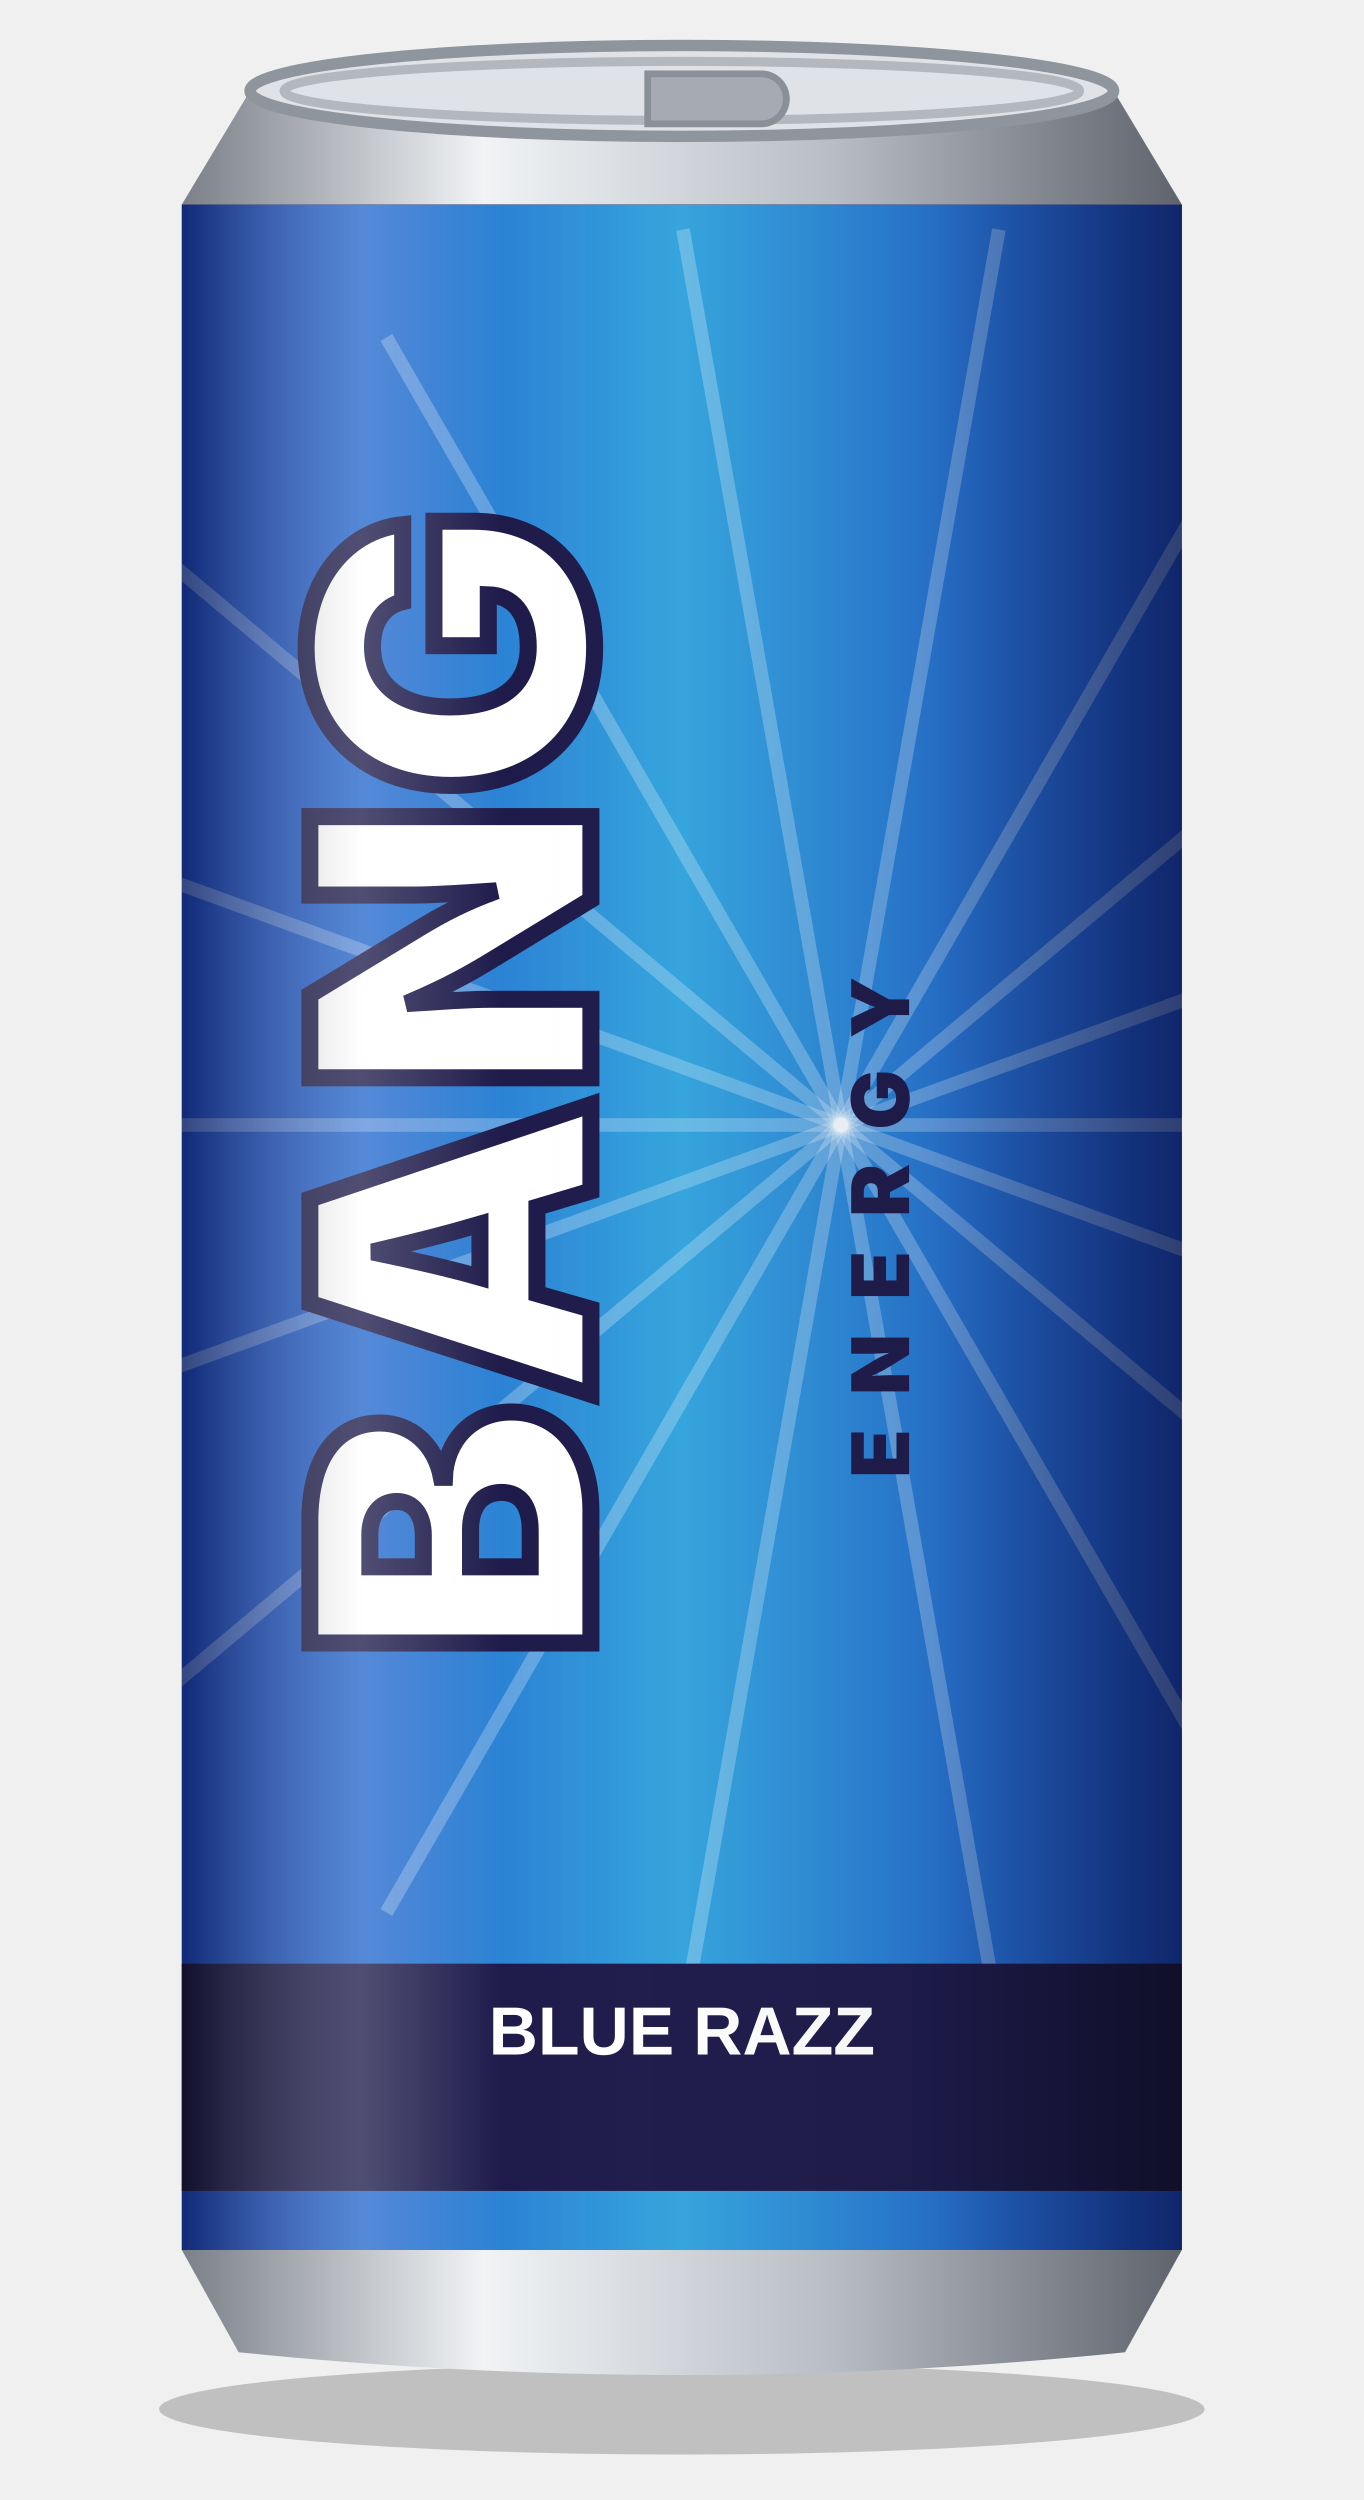
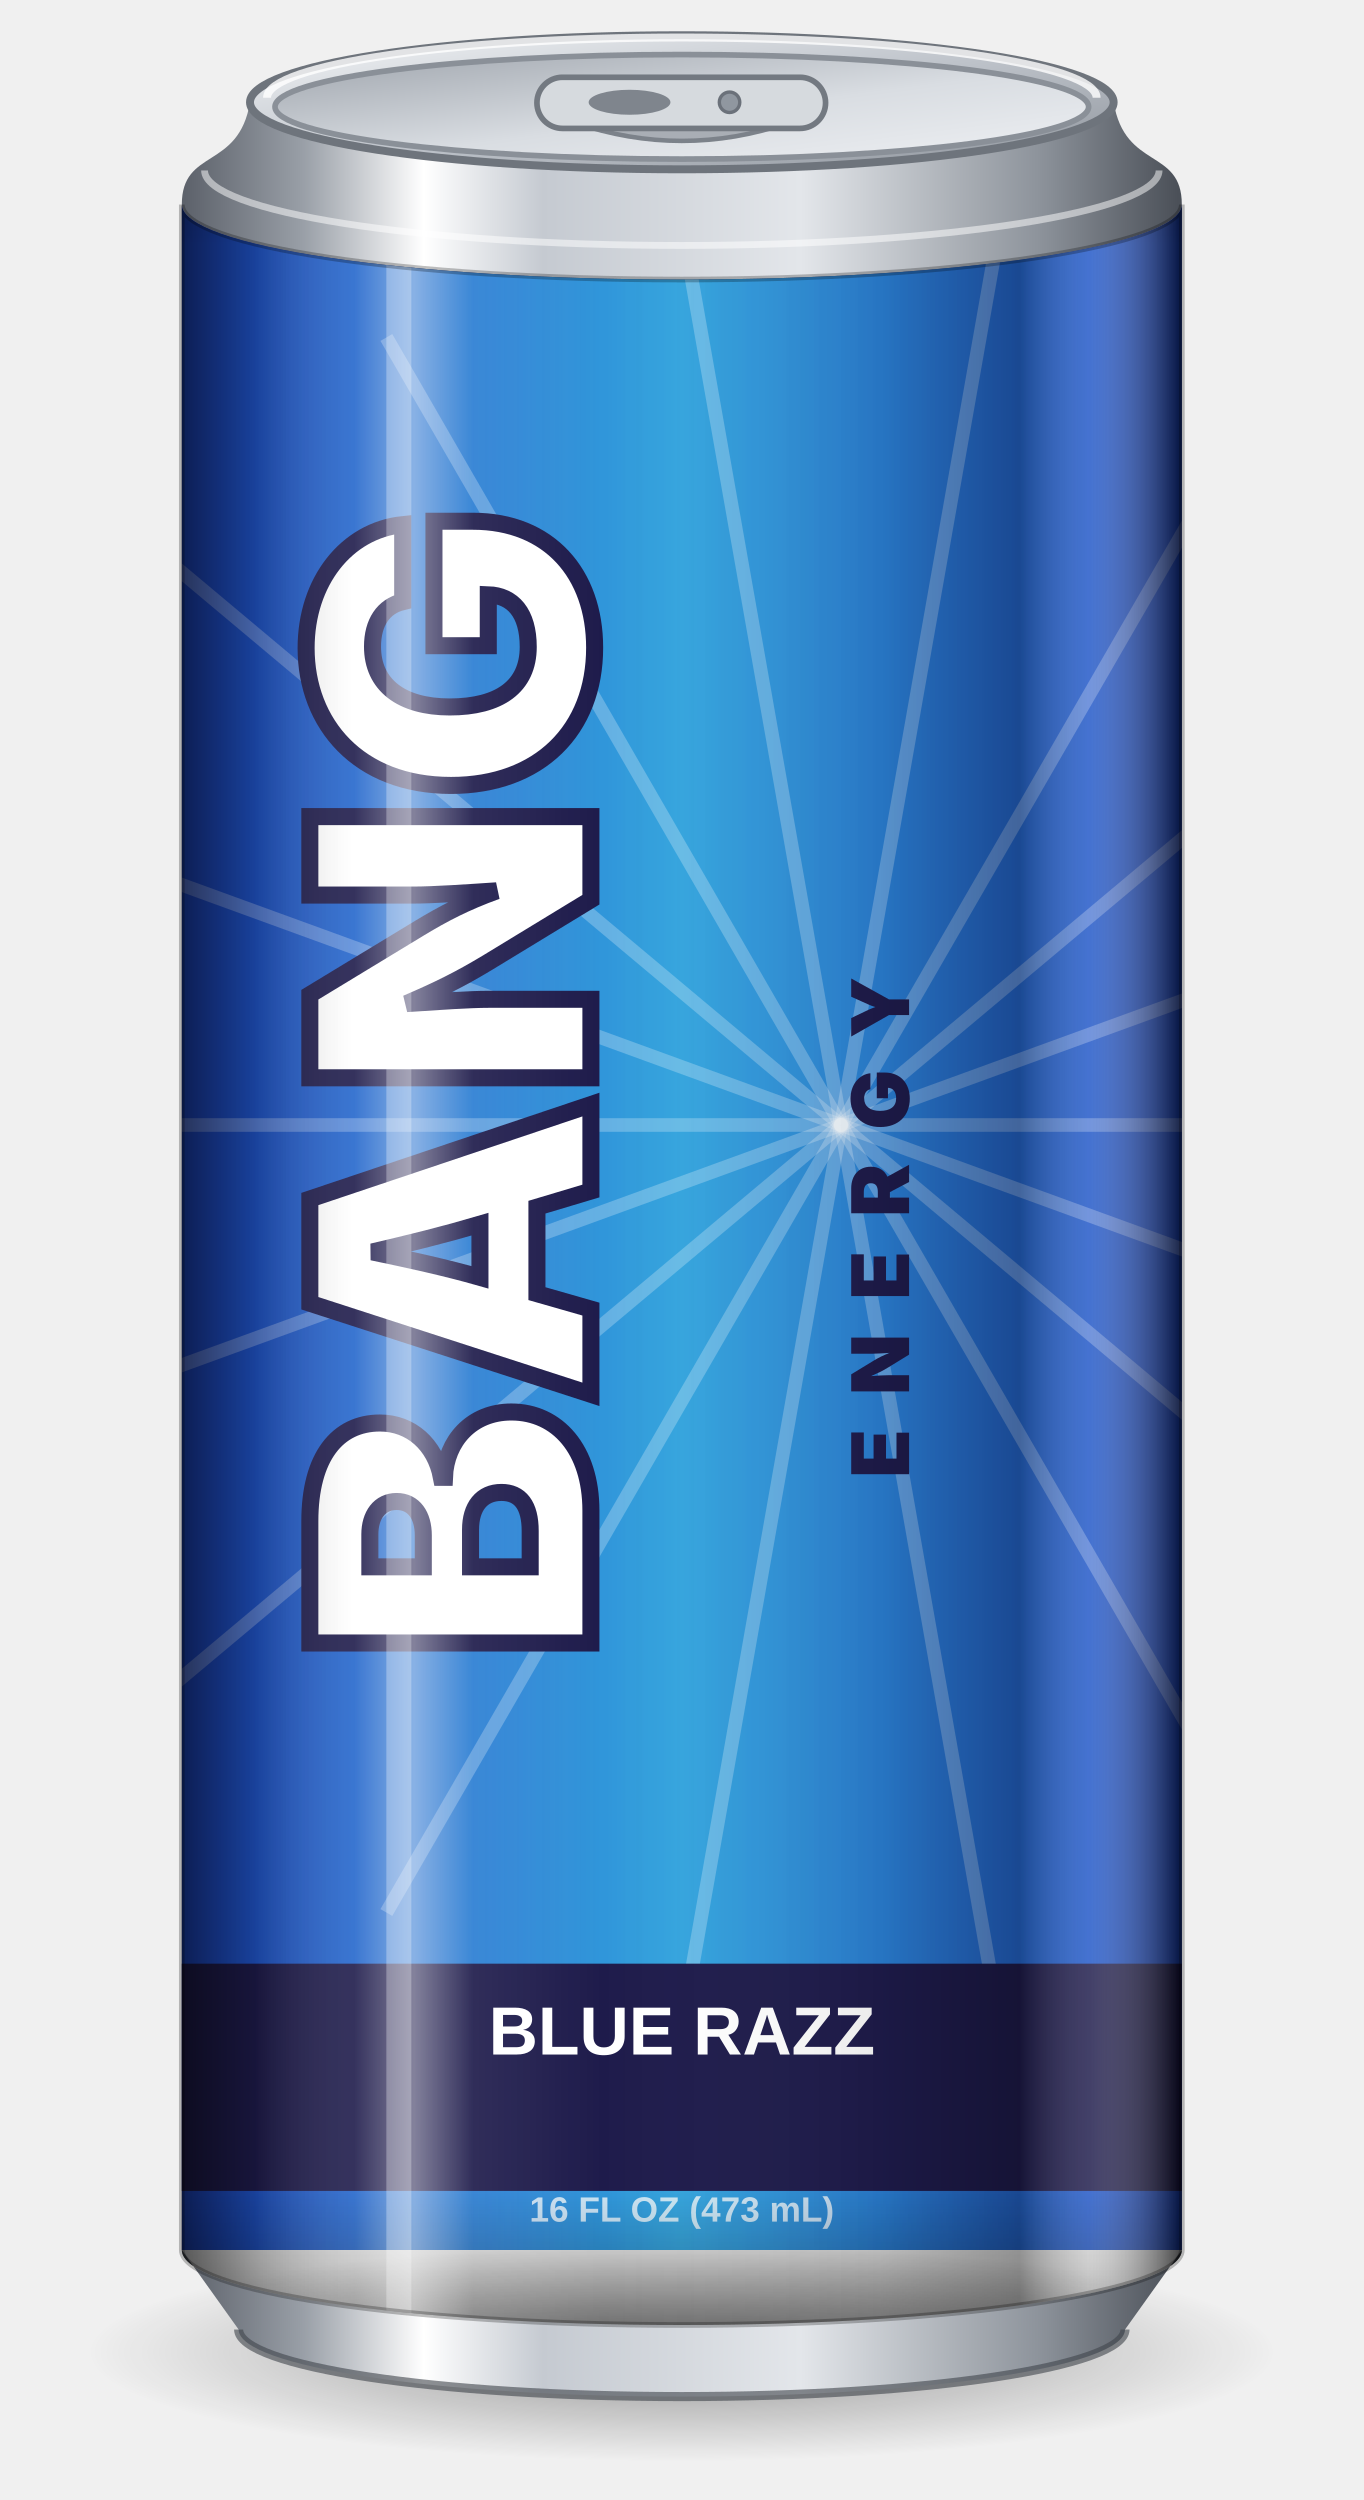
<svg xmlns="http://www.w3.org/2000/svg" viewBox="0 0 120 220" width="120" height="220" role="img" aria-label="Bang Blue Razz can, Second Wind art">
  <defs>
    <linearGradient id="shade-bang-blue-razz" x1="0" x2="1">
-       <stop offset="0" stop-color="#000" stop-opacity="0.38" />
-       <stop offset="0.18" stop-color="#fff" stop-opacity="0.22" />
-       <stop offset="0.32" stop-color="#fff" stop-opacity="0" />
-       <stop offset="0.75" stop-color="#000" stop-opacity="0.05" />
-       <stop offset="1" stop-color="#000" stop-opacity="0.45" />
+       <stop offset="0" stop-color="#000" stop-opacity="0.55" />
+       <stop offset="0.07" stop-color="#000" stop-opacity="0.22" />
+       <stop offset="0.17" stop-color="#fff" stop-opacity="0.10" />
+       <stop offset="0.23" stop-color="#fff" stop-opacity="0.45" />
+       <stop offset="0.29" stop-color="#fff" stop-opacity="0.08" />
+       <stop offset="0.42" stop-color="#fff" stop-opacity="0" />
+       <stop offset="0.70" stop-color="#000" stop-opacity="0.08" />
+       <stop offset="0.84" stop-color="#000" stop-opacity="0.28" />
+       <stop offset="0.91" stop-color="#fff" stop-opacity="0.16" />
+       <stop offset="1" stop-color="#000" stop-opacity="0.62" />
+     </linearGradient>
+     <linearGradient id="vshade-bang-blue-razz" x1="0" y1="0" x2="0" y2="1">
+       <stop offset="0" stop-color="#000" stop-opacity="0.28" />
+       <stop offset="0.05" stop-color="#000" stop-opacity="0" />
+       <stop offset="0.94" stop-color="#000" stop-opacity="0" />
+       <stop offset="1" stop-color="#000" stop-opacity="0.32" />
    </linearGradient>
    <linearGradient id="metal-bang-blue-razz" x1="0" x2="1">
-       <stop offset="0" stop-color="#7c818a" />
-       <stop offset="0.3" stop-color="#f1f3f5" />
-       <stop offset="0.65" stop-color="#b9bec6" />
-       <stop offset="1" stop-color="#5f646d" />
+       <stop offset="0" stop-color="#5d626b" />
+       <stop offset="0.12" stop-color="#9aa0a8" />
+       <stop offset="0.24" stop-color="#ffffff" />
+       <stop offset="0.36" stop-color="#c5cad1" />
+       <stop offset="0.62" stop-color="#e3e6ea" />
+       <stop offset="0.86" stop-color="#8d939b" />
+       <stop offset="1" stop-color="#4b5058" />
    </linearGradient>
+     <linearGradient id="lid-bang-blue-razz" x1="0" y1="0" x2="1" y2="1">
+       <stop offset="0" stop-color="#f4f6f8" />
+       <stop offset="0.5" stop-color="#bfc4cb" />
+       <stop offset="1" stop-color="#8e949c" />
+     </linearGradient>
+     <linearGradient id="well-bang-blue-razz" x1="0" y1="0" x2="1" y2="1">
+       <stop offset="0" stop-color="#9ea4ac" />
+       <stop offset="0.55" stop-color="#d9dde2" />
+       <stop offset="1" stop-color="#eef0f3" />
+     </linearGradient>
+     <radialGradient id="floor-bang-blue-razz">
+       <stop offset="0" stop-color="#000" stop-opacity="0.4" />
+       <stop offset="1" stop-color="#000" stop-opacity="0" />
+     </radialGradient>
    <clipPath id="body-bang-blue-razz">
-       <rect x="16" y="18" width="88" height="180" />
+       <path d="M16 18 A44.0 6.6 0 0 0 104 18 L104 198 A44.0 6.6 0 0 1 16 198 Z" />
    </clipPath>
  </defs>
-   <ellipse cx="60.0" cy="212" rx="46.0" ry="4" fill="#000" opacity="0.2" />
-   <path d="M22 8 L98 8 L104 18 L16 18 Z" fill="url(#metal-bang-blue-razz)" />
-   <ellipse cx="60.0" cy="8" rx="38.0" ry="4" fill="#dfe2e6" stroke="#8f959d" stroke-width="1" />
-   <ellipse cx="60.0" cy="8" rx="35.0" ry="2.6" fill="none" stroke="#b3b8bf" stroke-width="0.8" />
-   <path d="M57.0 6.5 h10 a2.2 2.2 0 0 1 0 4.4 h-10 z" fill="#a6abb3" stroke="#8a9098" stroke-width="0.6" />
+   <ellipse cx="60.0" cy="207" rx="52.0" ry="9.6" fill="url(#floor-bang-blue-razz)" />
+   <path d="M16 198 A44.0 6.6 0 0 0 104 198 L99 205 A39.0 5.9 0 0 1 21 205 Z" fill="url(#metal-bang-blue-razz)" />
+   <path d="M21 205 A39.0 5.9 0 0 0 99 205" stroke="#3f444b" stroke-width="0.8" fill="none" opacity="0.6" />
+   <path d="M16 18 C16 13,21 15,22 9 L98 9 C99 15,104 13,104 18 A44.0 6.6 0 0 1 16 18 Z" fill="url(#metal-bang-blue-razz)" />
+   <path d="M18 15 A42.0 6.6 0 0 0 102 15" stroke="#fff" stroke-width="0.6" fill="none" opacity="0.5" />
  <g clip-path="url(#body-bang-blue-razz)">
    <linearGradient id="bg-blue-razz" x1="0" x2="1">
      <stop offset="0" stop-color="#1d4ed8" />
      <stop offset="0.5" stop-color="#38bdf8" />
      <stop offset="1" stop-color="#1d4ed8" />
    </linearGradient>
    <rect x="16" y="18" width="88" height="180" fill="#1e1b4b" />
    <rect x="16" y="18" width="88" height="180" fill="url(#bg-blue-razz)" opacity="0.85" />
    <line x1="74.0" y1="99.0" x2="154.0" y2="99.0" stroke="#fff" stroke-width="1.2" opacity="0.25" />
    <line x1="74.0" y1="99.0" x2="149.2" y2="126.4" stroke="#fff" stroke-width="1.2" opacity="0.25" />
    <line x1="74.0" y1="99.0" x2="135.3" y2="150.4" stroke="#fff" stroke-width="1.2" opacity="0.25" />
    <line x1="74.0" y1="99.0" x2="114.0" y2="168.3" stroke="#fff" stroke-width="1.2" opacity="0.25" />
    <line x1="74.0" y1="99.0" x2="87.9" y2="177.8" stroke="#fff" stroke-width="1.2" opacity="0.25" />
    <line x1="74.0" y1="99.0" x2="60.1" y2="177.8" stroke="#fff" stroke-width="1.2" opacity="0.25" />
    <line x1="74.0" y1="99.0" x2="34.0" y2="168.3" stroke="#fff" stroke-width="1.2" opacity="0.25" />
    <line x1="74.0" y1="99.0" x2="12.7" y2="150.4" stroke="#fff" stroke-width="1.2" opacity="0.25" />
    <line x1="74.0" y1="99.0" x2="-1.2" y2="126.4" stroke="#fff" stroke-width="1.2" opacity="0.25" />
    <line x1="74.0" y1="99.0" x2="-6.0" y2="99.0" stroke="#fff" stroke-width="1.2" opacity="0.25" />
    <line x1="74.0" y1="99.0" x2="-1.2" y2="71.6" stroke="#fff" stroke-width="1.2" opacity="0.25" />
    <line x1="74.0" y1="99.0" x2="12.7" y2="47.6" stroke="#fff" stroke-width="1.2" opacity="0.25" />
    <line x1="74.0" y1="99.0" x2="34.0" y2="29.7" stroke="#fff" stroke-width="1.2" opacity="0.25" />
    <line x1="74.0" y1="99.0" x2="60.1" y2="20.2" stroke="#fff" stroke-width="1.2" opacity="0.25" />
    <line x1="74.0" y1="99.0" x2="87.9" y2="20.2" stroke="#fff" stroke-width="1.2" opacity="0.25" />
    <line x1="74.0" y1="99.0" x2="114.0" y2="29.7" stroke="#fff" stroke-width="1.2" opacity="0.25" />
    <line x1="74.0" y1="99.0" x2="135.3" y2="47.6" stroke="#fff" stroke-width="1.2" opacity="0.25" />
    <line x1="74.0" y1="99.0" x2="149.2" y2="71.6" stroke="#fff" stroke-width="1.2" opacity="0.25" />
    <g transform="translate(52.0 95.4) rotate(-90)">
      <text x="0.0" y="0.0" font-family="'Arial Black','Inter Black','Helvetica Neue',Arial,sans-serif" font-size="34" font-weight="900" text-anchor="middle" fill="#fff" textLength="126.0" lengthAdjust="spacingAndGlyphs" stroke="#1e1b4b" stroke-width="1.5">BANG</text>
    </g>
    <g transform="translate(80.0 108.0) rotate(-90)">
      <text x="0.0" y="0.0" font-family="'Arial Black','Inter Black','Helvetica Neue',Arial,sans-serif" font-size="7" font-weight="900" text-anchor="middle" fill="#1e1b4b" letter-spacing="3">ENERGY</text>
    </g>
    <rect x="16" y="172.8" width="88" height="20" fill="#1e1b4b" />
    <text x="60.0" y="180.8" font-family="'Helvetica Neue',Arial,Inter,sans-serif" font-size="6" font-weight="900" text-anchor="middle" fill="#fff">BLUE RAZZ</text>
-     <rect x="16" y="18" width="88" height="180" fill="url(#shade-bang-blue-razz)" />
+     <text x="60.0" y="195.5" font-family="'Helvetica Neue',Arial,Inter,sans-serif" font-size="3.1" font-weight="700" text-anchor="middle" fill="#ffffff" opacity="0.75">16 FL OZ (473 mL)</text>
+     <rect x="16" y="11.4" width="88" height="193.2" fill="url(#vshade-bang-blue-razz)" />
+     <rect x="16" y="11.4" width="88" height="193.2" fill="url(#shade-bang-blue-razz)" />
+     <rect x="34.0" y="11.4" width="2.2" height="193.2" fill="#fff" opacity="0.3" />
  </g>
-   <path d="M16 198 L104 198 L99 207 Q60.0 211 21 207 Z" fill="url(#metal-bang-blue-razz)" />
+   <path d="M16 18 A44.0 6.6 0 0 0 104 18 L104 198 A44.0 6.6 0 0 1 16 198 Z" fill="none" stroke="#000" stroke-opacity="0.25" stroke-width="0.5" />
+   <ellipse cx="60.0" cy="9" rx="38.0" ry="5.9" fill="url(#lid-bang-blue-razz)" stroke="#6e747c" stroke-width="0.7" />
+   <ellipse cx="60.0" cy="9.4" rx="35.8" ry="4.6" fill="url(#well-bang-blue-razz)" stroke="#8a9098" stroke-width="0.5" />
+   <path d="M50.6 10.8 q9.4 3.2 18.8 0 l-2.5 -2.1 h-13.8 z" fill="#a9aeb5" stroke="#7c828a" stroke-width="0.4" />
+   <path d="M49.5 6.8 h20.9 a2.2 2.2 0 0 1 0 4.5 h-20.9 a2.2 2.2 0 0 1 0 -4.5 z" fill="#d6dade" stroke="#737981" stroke-width="0.5" />
+   <ellipse cx="55.4" cy="9" rx="3.6" ry="1.1" fill="#7f858d" />
+   <circle cx="64.2" cy="9" r="0.9" fill="#9097a0" stroke="#6b717a" stroke-width="0.3" />
+   <path d="M23.5 8.6 A36.5 5.3 0 0 1 96.5 8.6" stroke="#fff" stroke-width="0.7" fill="none" opacity="0.8" />
</svg>
